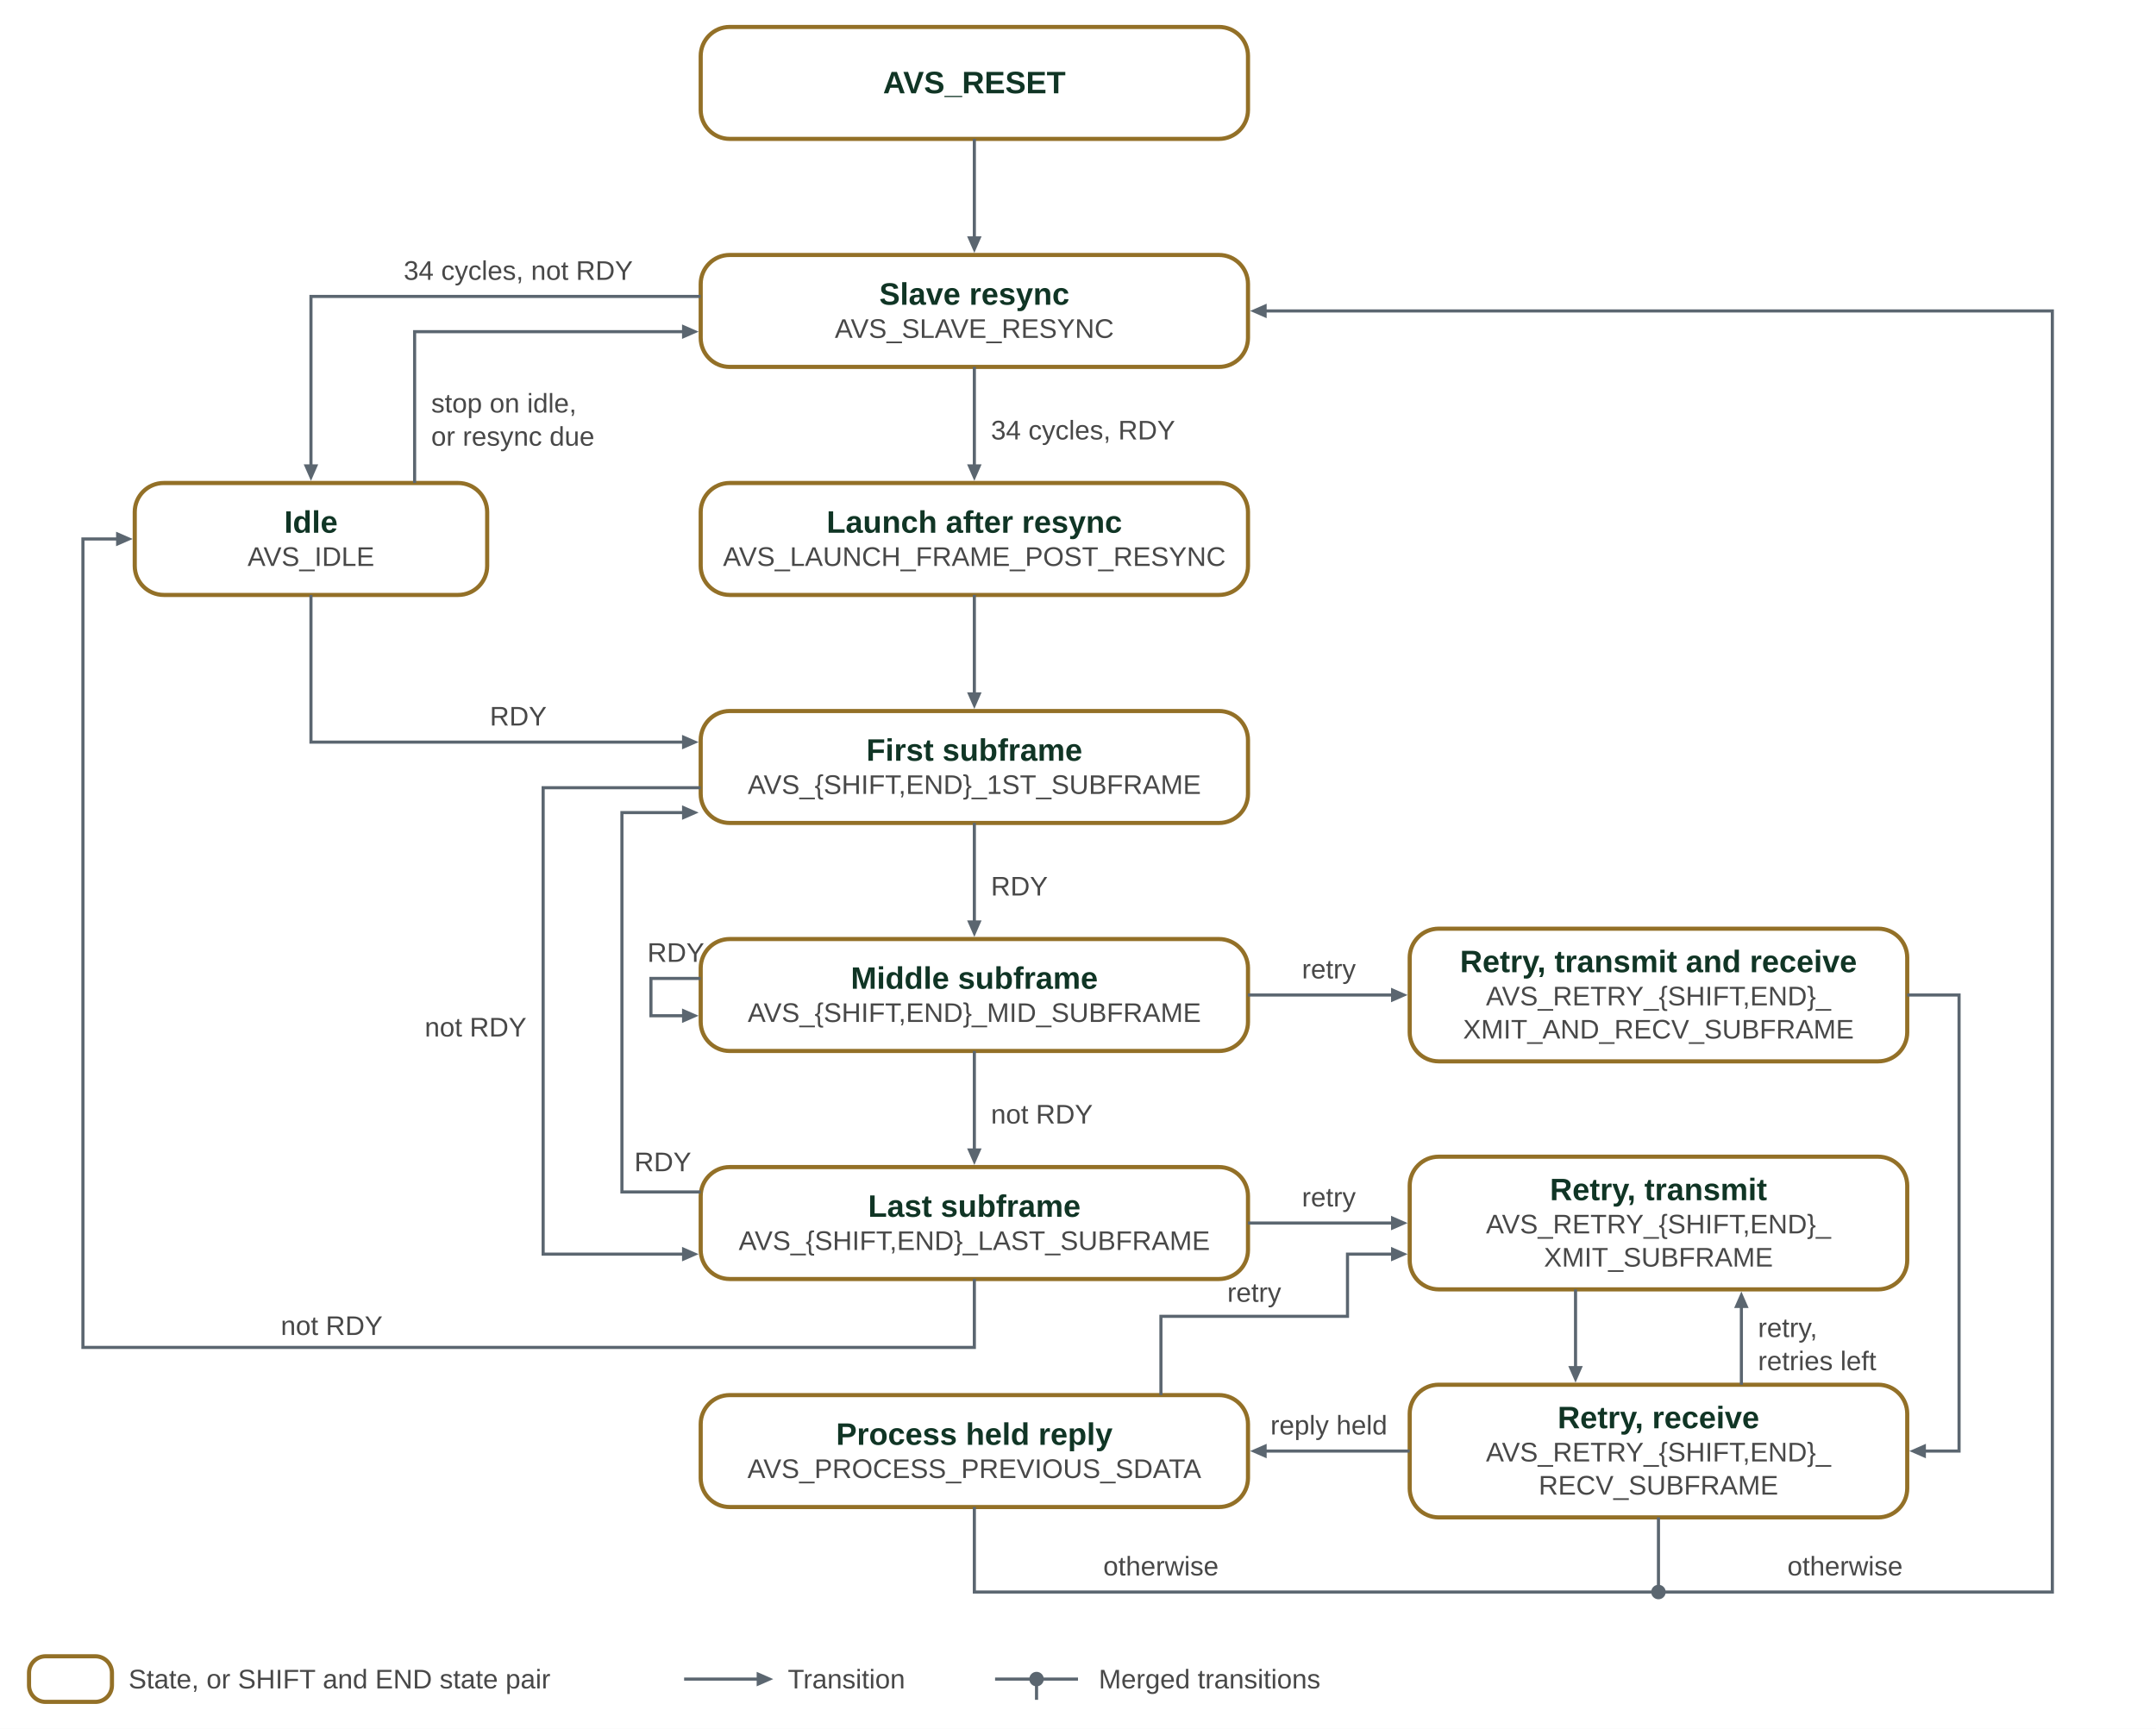
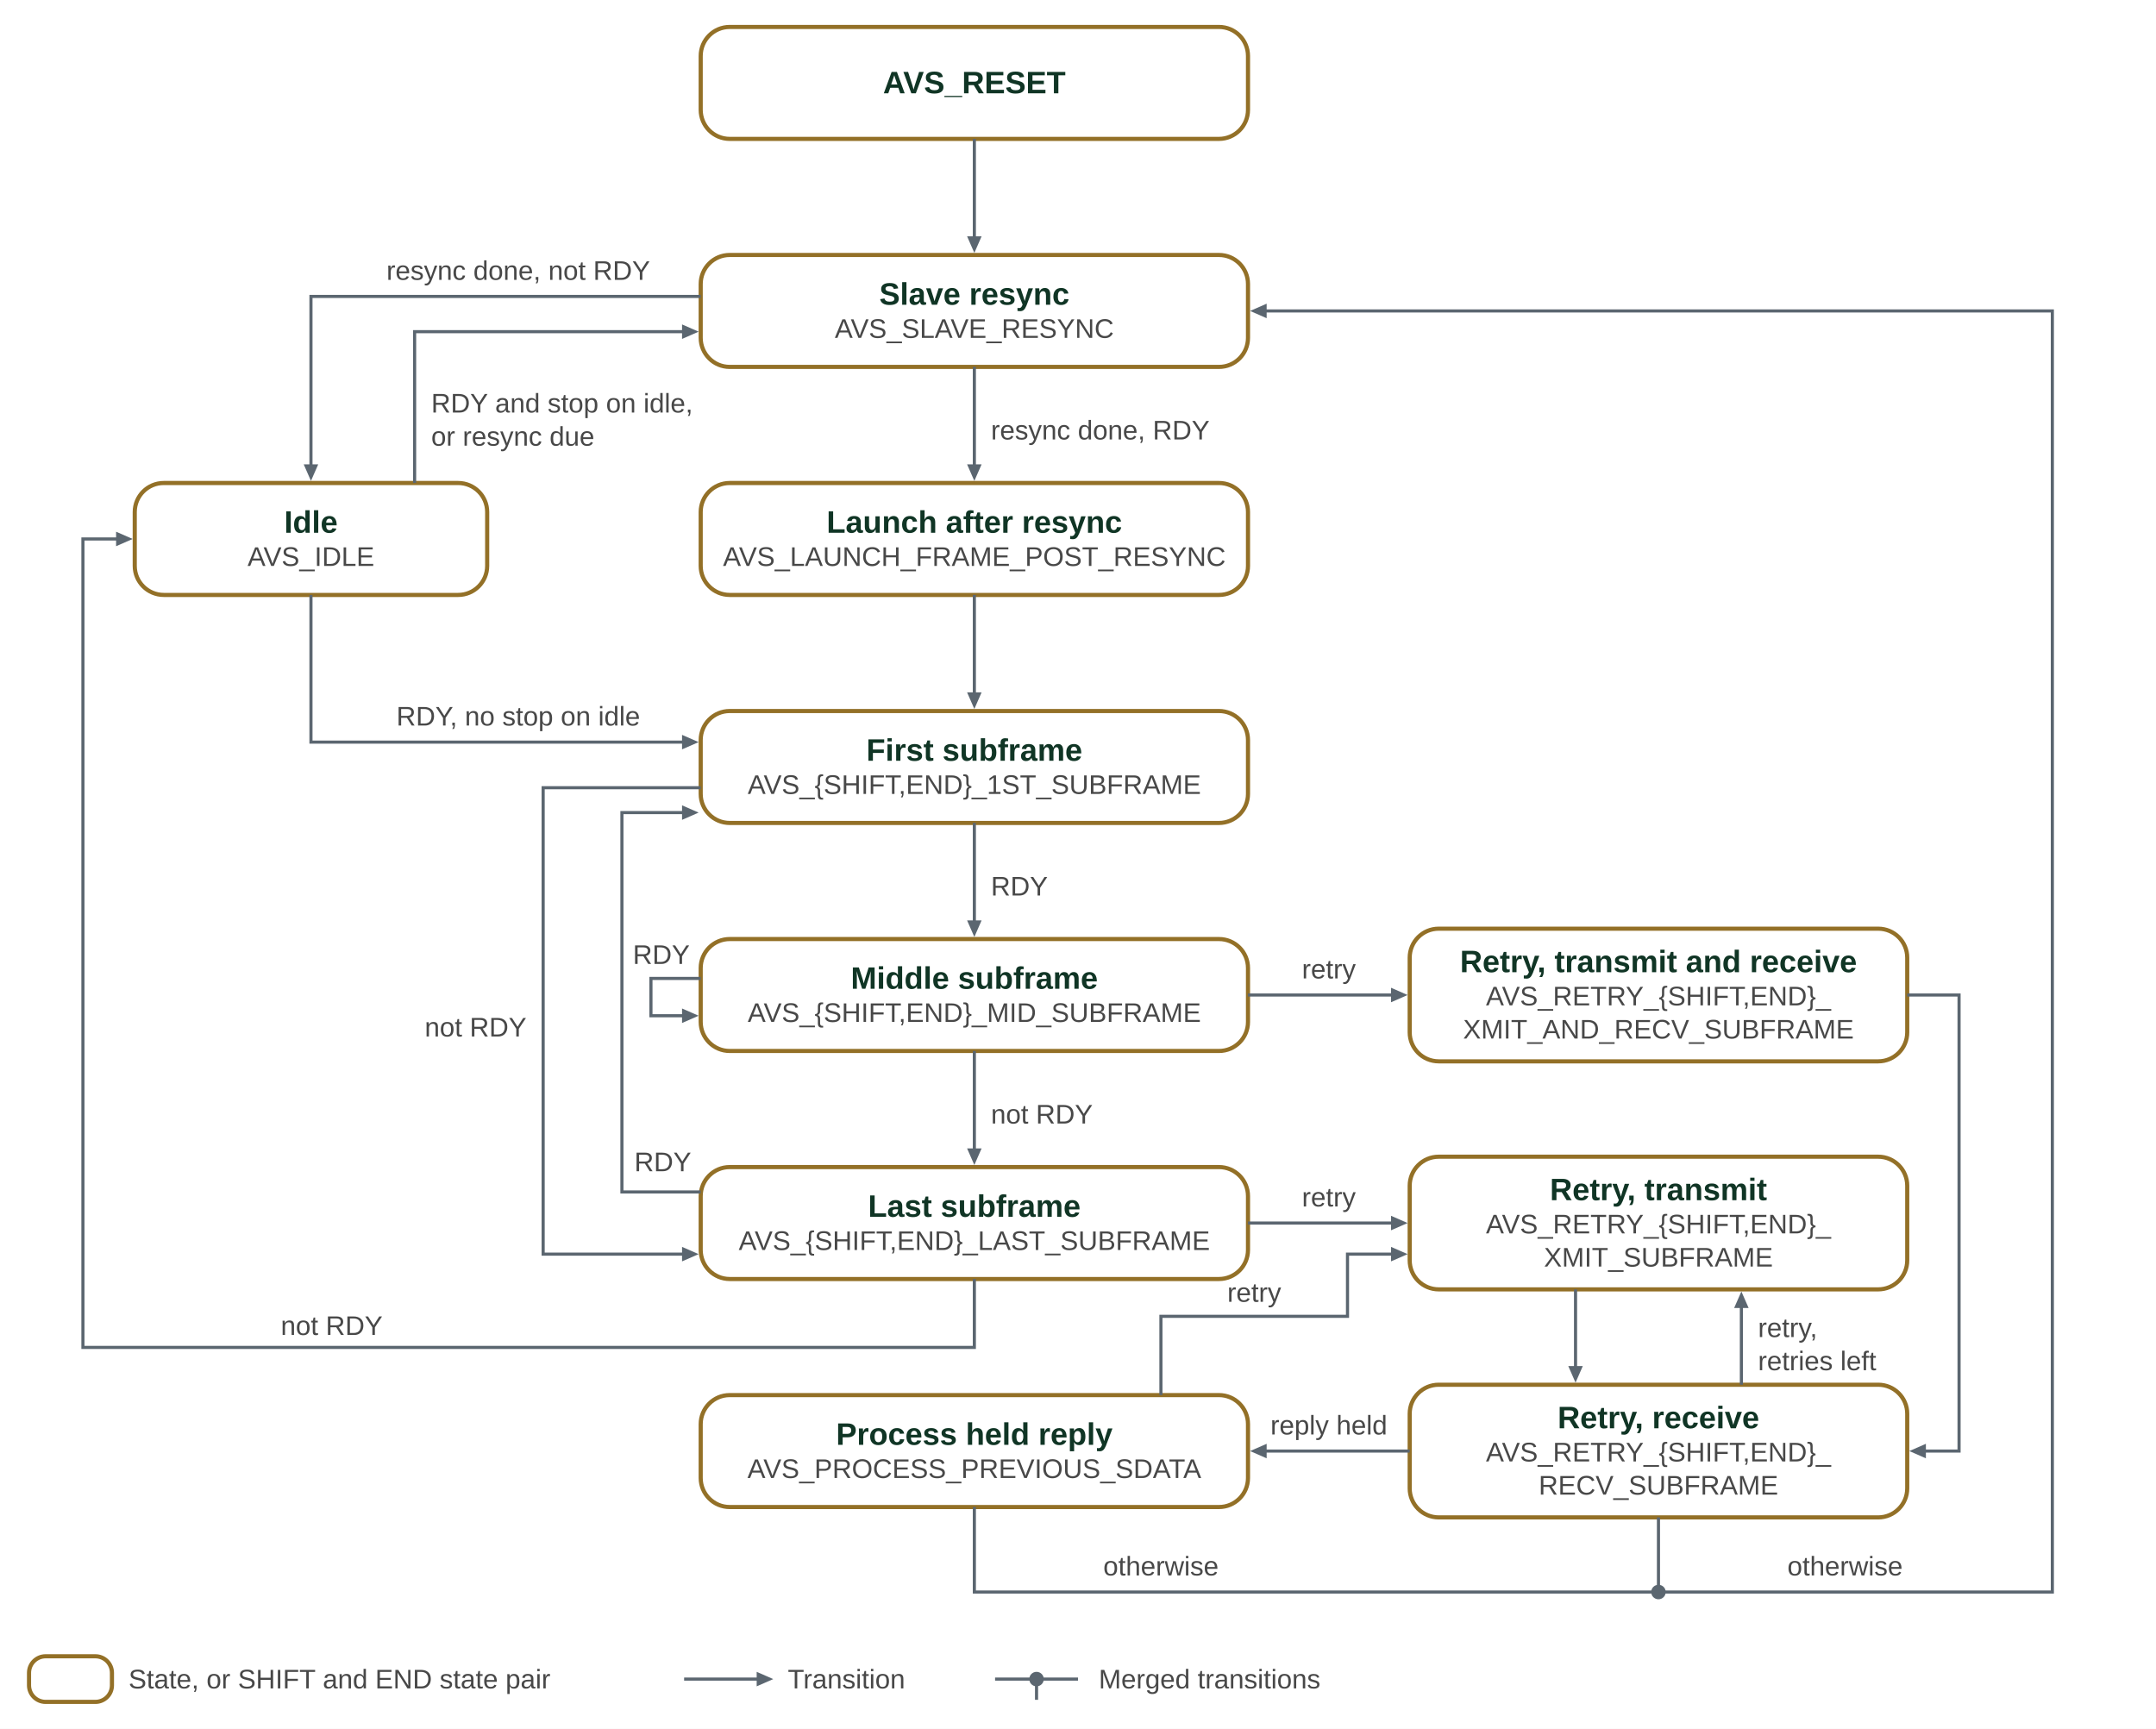
<svg xmlns="http://www.w3.org/2000/svg" width="1040" height="834" viewBox="0 0 1040 834" role="img" aria-labelledby="title desc">
  <defs>
    <marker id="ae" markerUnits="userSpaceOnUse" markerWidth="10" markerHeight="9" refX="7" refY="4.5" orient="auto">
      <path d="M0,0 L10,4.5 L0,9 Z" fill="#103525" />
    </marker>
    <marker id="as" markerUnits="userSpaceOnUse" markerWidth="10" markerHeight="9" refX="3" refY="4.5" orient="auto">
      <path d="M10,0 L0,4.5 L10,9 Z" fill="#103525" />
    </marker>
    <marker id="ge" markerUnits="userSpaceOnUse" markerWidth="8" markerHeight="7" refX="5" refY="3.5" orient="auto">
      <path d="M0,0 L8,3.5 L0,7 Z" fill="#5b6670" />
    </marker>
    <marker id="gs" markerUnits="userSpaceOnUse" markerWidth="8" markerHeight="7" refX="3" refY="3.5" orient="auto">
      <path d="M8,0 L0,3.5 L8,7 Z" fill="#5b6670" />
    </marker>
    <marker id="je" markerUnits="userSpaceOnUse" markerWidth="8" markerHeight="7" refX="5" refY="3.5" orient="auto">
      <path d="M0,0 L8,3.5 L0,7 Z" fill="#42759b" />
    </marker>
    <marker id="js" markerUnits="userSpaceOnUse" markerWidth="8" markerHeight="7" refX="3" refY="3.5" orient="auto">
      <path d="M8,0 L0,3.5 L8,7 Z" fill="#42759b" />
    </marker>
    <marker id="m-smu" markerUnits="userSpaceOnUse" markerWidth="8" markerHeight="7" refX="5" refY="3.5" orient="auto">
      <path d="M0,0 L8,3.5 L0,7 Z" fill="#103525" />
    </marker>
    <marker id="m-ref" markerUnits="userSpaceOnUse" markerWidth="8" markerHeight="7" refX="5" refY="3.5" orient="auto">
      <path d="M0,0 L8,3.5 L0,7 Z" fill="#2f7f79" />
    </marker>
    <marker id="m-per" markerUnits="userSpaceOnUse" markerWidth="8" markerHeight="7" refX="5" refY="3.5" orient="auto">
      <path d="M0,0 L8,3.5 L0,7 Z" fill="#937027" />
    </marker>
    <marker id="m-tel" markerUnits="userSpaceOnUse" markerWidth="8" markerHeight="7" refX="5" refY="3.5" orient="auto">
      <path d="M0,0 L8,3.5 L0,7 Z" fill="#664488" />
    </marker>
    <marker id="m-wdt" markerUnits="userSpaceOnUse" markerWidth="8" markerHeight="7" refX="5" refY="3.5" orient="auto">
      <path d="M0,0 L8,3.5 L0,7 Z" fill="#77736b" />
    </marker>
    <marker id="m-rosc" markerUnits="userSpaceOnUse" markerWidth="8" markerHeight="7" refX="5" refY="3.5" orient="auto">
      <path d="M0,0 L8,3.5 L0,7 Z" fill="#336633" />
    </marker>
    <marker id="m-jtag" markerUnits="userSpaceOnUse" markerWidth="8" markerHeight="7" refX="5" refY="3.5" orient="auto">
      <path d="M0,0 L8,3.5 L0,7 Z" fill="#42759b" />
    </marker>
    <marker id="m-spi" markerUnits="userSpaceOnUse" markerWidth="8" markerHeight="7" refX="5" refY="3.5" orient="auto">
      <path d="M0,0 L8,3.5 L0,7 Z" fill="#5b6670" />
    </marker>
    <marker id="m-slate" markerUnits="userSpaceOnUse" markerWidth="8" markerHeight="7" refX="5" refY="3.5" orient="auto">
      <path d="M0,0 L8,3.5 L0,7 Z" fill="#5b6670" />
    </marker>
    <marker id="m-pg" markerUnits="userSpaceOnUse" markerWidth="8" markerHeight="7" refX="5" refY="3.5" orient="auto">
      <path d="M0,0 L8,3.5 L0,7 Z" fill="#336633" />
    </marker>
    <style>
text { font-family: Arial, sans-serif; font-size: 15px; fill: #484848; }
.t { fill: #484848; }
.b { font-size: 17px; font-weight: bold; fill: #103525; }
.bs { font-size: 15px; font-weight: bold; fill: #103525; }
.h { font-size: 22px; font-weight: bold; fill: #103525; }
.s { font-size: 13px; fill: #484848; }
.si { font-size: 13px; font-style: italic; fill: #484848; }
.pmt { font-size: 12px; font-weight: bold; fill: #ffffff; }
.pst { font-size: 12px; font-weight: bold; fill: #103525; }
.pjt { font-size: 12px; font-weight: bold; fill: #1d4b6e; }
.pct { font-size: 12px; font-weight: bold; fill: #1f5c57; }
.pm { fill: #103525; stroke: #103525; stroke-width: 1.2; }
.ps { fill: #ffffff; stroke: #103525; stroke-width: 1.2; }
.pj { fill: #e8f3ff; stroke: #42759b; stroke-width: 1.2; }
.pc { fill: #d9f0ee; stroke: #2f7f79; stroke-width: 1.2; }
.smu { fill: #ffffff; stroke: #77736b; stroke-width: 1.5; }
.network { fill: #e8f0e8; stroke: #336633; stroke-width: 2; }
.fabric { fill: #fff0cc; stroke: #937027; stroke-width: 2; }
.core { fill: #ffffff; stroke: #937027; stroke-width: 2; }
.future { fill: #ffffff; stroke: #937027; stroke-width: 2; }
.nostroke { stroke: none; }
.fut { fill: none; stroke-dasharray: 7 5; }
.opt { stroke-dasharray: 7 5; }
.hatch { fill: none; stroke: #103525; stroke-opacity: 0.16; stroke-width: 1.2; }
.external { fill: #f2f2f2; stroke: #77736b; stroke-width: 1.5; }
.axi { fill: none; stroke: #103525; stroke-width: 2.5; marker-start: url(#as); marker-end: url(#ae); }
.axio { fill: none; stroke: #103525; stroke-width: 2.5; stroke-dasharray: 8 5; marker-start: url(#as); marker-end: url(#ae); }
.sig { fill: none; stroke: #5b6670; stroke-width: 1.5; marker-start: url(#gs); marker-end: url(#ge); }
.sigo { fill: none; stroke: #5b6670; stroke-width: 1.5; marker-end: url(#ge); }
.jtag { fill: none; stroke: #42759b; stroke-width: 1.8; marker-end: url(#je); }
.jtagb { fill: none; stroke: #42759b; stroke-width: 1.8; marker-start: url(#js); marker-end: url(#je); }
.sigplain { fill: none; stroke: #5b6670; stroke-width: 1.5; }
.n-smu { fill: none; stroke: #103525; stroke-width: 2.5; }
.a-smu { fill: none; stroke: #103525; stroke-width: 2.5; marker-end: url(#m-smu); }
.n-ref { fill: none; stroke: #2f7f79; stroke-width: 1.8; }
.a-ref { fill: none; stroke: #2f7f79; stroke-width: 1.8; marker-end: url(#m-ref); }
.n-per { fill: none; stroke: #937027; stroke-width: 1.8; }
.a-per { fill: none; stroke: #937027; stroke-width: 1.8; marker-end: url(#m-per); }
.n-tel { fill: none; stroke: #664488; stroke-width: 1.8; }
.a-tel { fill: none; stroke: #664488; stroke-width: 1.8; marker-end: url(#m-tel); }
.n-wdt { fill: none; stroke: #77736b; stroke-width: 1.8; }
.a-wdt { fill: none; stroke: #77736b; stroke-width: 1.8; marker-end: url(#m-wdt); }
.n-rosc { fill: none; stroke: #336633; stroke-width: 1.8; }
.a-rosc { fill: none; stroke: #336633; stroke-width: 1.8; marker-end: url(#m-rosc); }
.n-jtag { fill: none; stroke: #42759b; stroke-width: 1.8; }
.a-jtag { fill: none; stroke: #42759b; stroke-width: 1.8; marker-end: url(#m-jtag); }
.n-spi { fill: none; stroke: #5b6670; stroke-width: 1.8; }
.a-spi { fill: none; stroke: #5b6670; stroke-width: 1.8; marker-end: url(#m-spi); }
.n-slate { fill: none; stroke: #5b6670; stroke-width: 1.8; }
.a-slate { fill: none; stroke: #5b6670; stroke-width: 1.8; marker-end: url(#m-slate); }
.n-pg { fill: none; stroke: #336633; stroke-width: 1.8; }
.a-pg { fill: none; stroke: #336633; stroke-width: 1.8; marker-end: url(#m-pg); }
.axil { fill: none; stroke: #103525; stroke-width: 1.5; marker-start: url(#as); marker-end: url(#ae); }
.sigd { fill: none; stroke: #5b6670; stroke-width: 1.5; stroke-dasharray: 5 4; marker-end: url(#ge); }
.axin { fill: none; stroke: #103525; stroke-width: 2.5; }
.axis { fill: none; stroke: #103525; stroke-width: 2.5; marker-start: url(#as); }
.axie { fill: none; stroke: #103525; stroke-width: 2.5; marker-end: url(#ae); }
.axiln { fill: none; stroke: #103525; stroke-width: 1.5; }
</style>
  </defs>
  <rect width="1040" height="834" fill="#ffffff" />
  <rect class="core" x="338" y="13" width="264" height="54" rx="14" />
  <text class="bs" x="470" y="45" text-anchor="middle">AVS_RESET</text>
  <rect class="core" x="338" y="123" width="264" height="54" rx="14" />
  <text class="bs" x="470" y="147" text-anchor="middle">Slave resync</text>
  <text class="s" x="470" y="163" text-anchor="middle">AVS_SLAVE_RESYNC</text>
  <rect class="core" x="338" y="233" width="264" height="54" rx="14" />
  <text class="bs" x="470" y="257" text-anchor="middle">Launch after resync</text>
  <text class="s" x="470" y="273" text-anchor="middle">AVS_LAUNCH_FRAME_POST_RESYNC</text>
  <rect class="core" x="65" y="233" width="170" height="54" rx="14" />
  <text class="bs" x="150" y="257" text-anchor="middle">Idle</text>
  <text class="s" x="150" y="273" text-anchor="middle">AVS_IDLE</text>
  <rect class="core" x="338" y="343" width="264" height="54" rx="14" />
  <text class="bs" x="470" y="367" text-anchor="middle">First subframe</text>
  <text class="s" x="470" y="383" text-anchor="middle">AVS_{SHIFT,END}_1ST_SUBFRAME</text>
  <rect class="core" x="338" y="453" width="264" height="54" rx="14" />
  <text class="bs" x="470" y="477" text-anchor="middle">Middle subframe</text>
  <text class="s" x="470" y="493" text-anchor="middle">AVS_{SHIFT,END}_MID_SUBFRAME</text>
  <rect class="core" x="338" y="563" width="264" height="54" rx="14" />
  <text class="bs" x="470" y="587" text-anchor="middle">Last subframe</text>
  <text class="s" x="470" y="603" text-anchor="middle">AVS_{SHIFT,END}_LAST_SUBFRAME</text>
  <rect class="core" x="338" y="673" width="264" height="54" rx="14" />
  <text class="bs" x="470" y="697" text-anchor="middle">Process held reply</text>
  <text class="s" x="470" y="713" text-anchor="middle">AVS_PROCESS_PREVIOUS_SDATA</text>
  <rect class="core" x="680" y="448" width="240" height="64" rx="14" />
  <text class="bs" x="800" y="469" text-anchor="middle">Retry, transmit and receive</text>
  <text class="s" x="800" y="485" text-anchor="middle">AVS_RETRY_{SHIFT,END}_</text>
  <text class="s" x="800" y="501" text-anchor="middle">XMIT_AND_RECV_SUBFRAME</text>
  <rect class="core" x="680" y="558" width="240" height="64" rx="14" />
  <text class="bs" x="800" y="579" text-anchor="middle">Retry, transmit</text>
  <text class="s" x="800" y="595" text-anchor="middle">AVS_RETRY_{SHIFT,END}_</text>
  <text class="s" x="800" y="611" text-anchor="middle">XMIT_SUBFRAME</text>
  <rect class="core" x="680" y="668" width="240" height="64" rx="14" />
  <text class="bs" x="800" y="689" text-anchor="middle">Retry, receive</text>
  <text class="s" x="800" y="705" text-anchor="middle">AVS_RETRY_{SHIFT,END}_</text>
  <text class="s" x="800" y="721" text-anchor="middle">RECV_SUBFRAME</text>
  <path class="sigo" d="M470,67.0 L470,119.0" />
  <path class="sigo" d="M470,177.0 L470,229.0" />
-   <text class="s" x="478" y="212" text-anchor="start">34 cycles, RDY</text>
+   <text class="s" x="478" y="212" text-anchor="start">resync done, RDY</text>
  <path class="sigo" d="M470,287.0 L470,339.0" />
  <path class="sigo" d="M470,397.0 L470,449.0" />
  <text class="s" x="478" y="432" text-anchor="start">RDY</text>
  <path class="sigo" d="M470,507.0 L470,559.0" />
  <text class="s" x="478" y="542" text-anchor="start">not RDY</text>
  <path class="sigo" d="M338.0,143 L150,143 L150,229.0" />
-   <text class="s" x="250" y="135" text-anchor="middle">34 cycles, not RDY</text>
+   <text class="s" x="250" y="135" text-anchor="middle">resync done, not RDY</text>
  <path class="sigo" d="M200,233.0 L200,160 L334.0,160" />
-   <text class="s" x="208" y="199" text-anchor="start">stop on idle,</text>
+   <text class="s" x="208" y="199" text-anchor="start">RDY and stop on idle,</text>
  <text class="s" x="208" y="215" text-anchor="start">or resync due</text>
  <path class="sigo" d="M150,287.0 L150,358 L334.0,358" />
-   <text class="s" x="250" y="350" text-anchor="middle">RDY</text>
+   <text class="s" x="250" y="350" text-anchor="middle">RDY, no stop on idle</text>
  <path class="sigo" d="M338.0,380 L262,380 L262,605 L334.0,605" />
  <text class="s" x="254" y="500" text-anchor="end">not RDY</text>
  <path class="sigo" d="M338.0,575 L300,575 L300,392 L334.0,392" />
  <text class="s" x="306" y="565" text-anchor="start">RDY</text>
  <path class="sigo" d="M338.0,472 L314.0,472 L314.0,490 L334.0,490" />
-   <text class="s" x="326" y="464" text-anchor="middle">RDY</text>
+   <text class="s" x="319" y="465" text-anchor="middle">RDY</text>
  <path class="sigo" d="M470,617.0 L470,650 L40,650 L40,260 L61.0,260" />
  <text class="s" x="160" y="644" text-anchor="middle">not RDY</text>
  <path class="sigo" d="M602.0,480 L676.0,480" />
  <text class="s" x="641" y="472" text-anchor="middle">retry</text>
  <path class="sigo" d="M602.0,590 L676.0,590" />
  <text class="s" x="641" y="582" text-anchor="middle">retry</text>
  <path class="sigo" d="M920.0,480 L945,480 L945,700 L924.0,700" />
  <path class="sigo" d="M760,622.0 L760,664.0" />
  <path class="sigo" d="M840,668.0 L840,626.0" />
  <text class="s" x="848" y="645" text-anchor="start">retry,</text>
  <text class="s" x="848" y="661" text-anchor="start">retries left</text>
  <path class="sigo" d="M680.0,700 L606.0,700" />
  <text class="s" x="641" y="692" text-anchor="middle">reply held</text>
  <path class="sigo" d="M560,673.0 L560,635 L650,635 L650,605 L676.0,605" />
  <text class="s" x="605" y="628" text-anchor="middle">retry</text>
  <path class="sigplain" d="M470,727.0 L470,768 L800,768" />
  <circle cx="800" cy="768" r="3.5" fill="#5b6670" />
  <path class="sigo" d="M800,732.0 L800,768 L990,768 L990,150 L606.0,150" />
  <text class="s" x="560" y="760" text-anchor="middle">otherwise</text>
  <text class="s" x="890" y="760" text-anchor="middle">otherwise</text>
  <rect class="core" x="14" y="799" width="40" height="22" rx="8" />
  <text class="s" x="62" y="814.5" text-anchor="start">State, or SHIFT and END state pair</text>
  <path class="sigo" d="M330,810 L370,810" />
  <text class="s" x="380" y="814.5" text-anchor="start">Transition</text>
  <path class="sigplain" d="M480,810 L520,810 M500,810 L500,820" />
  <circle cx="500" cy="810" r="3.5" fill="#5b6670" />
  <text class="s" x="530" y="814.5" text-anchor="start">Merged transitions</text>
</svg>
